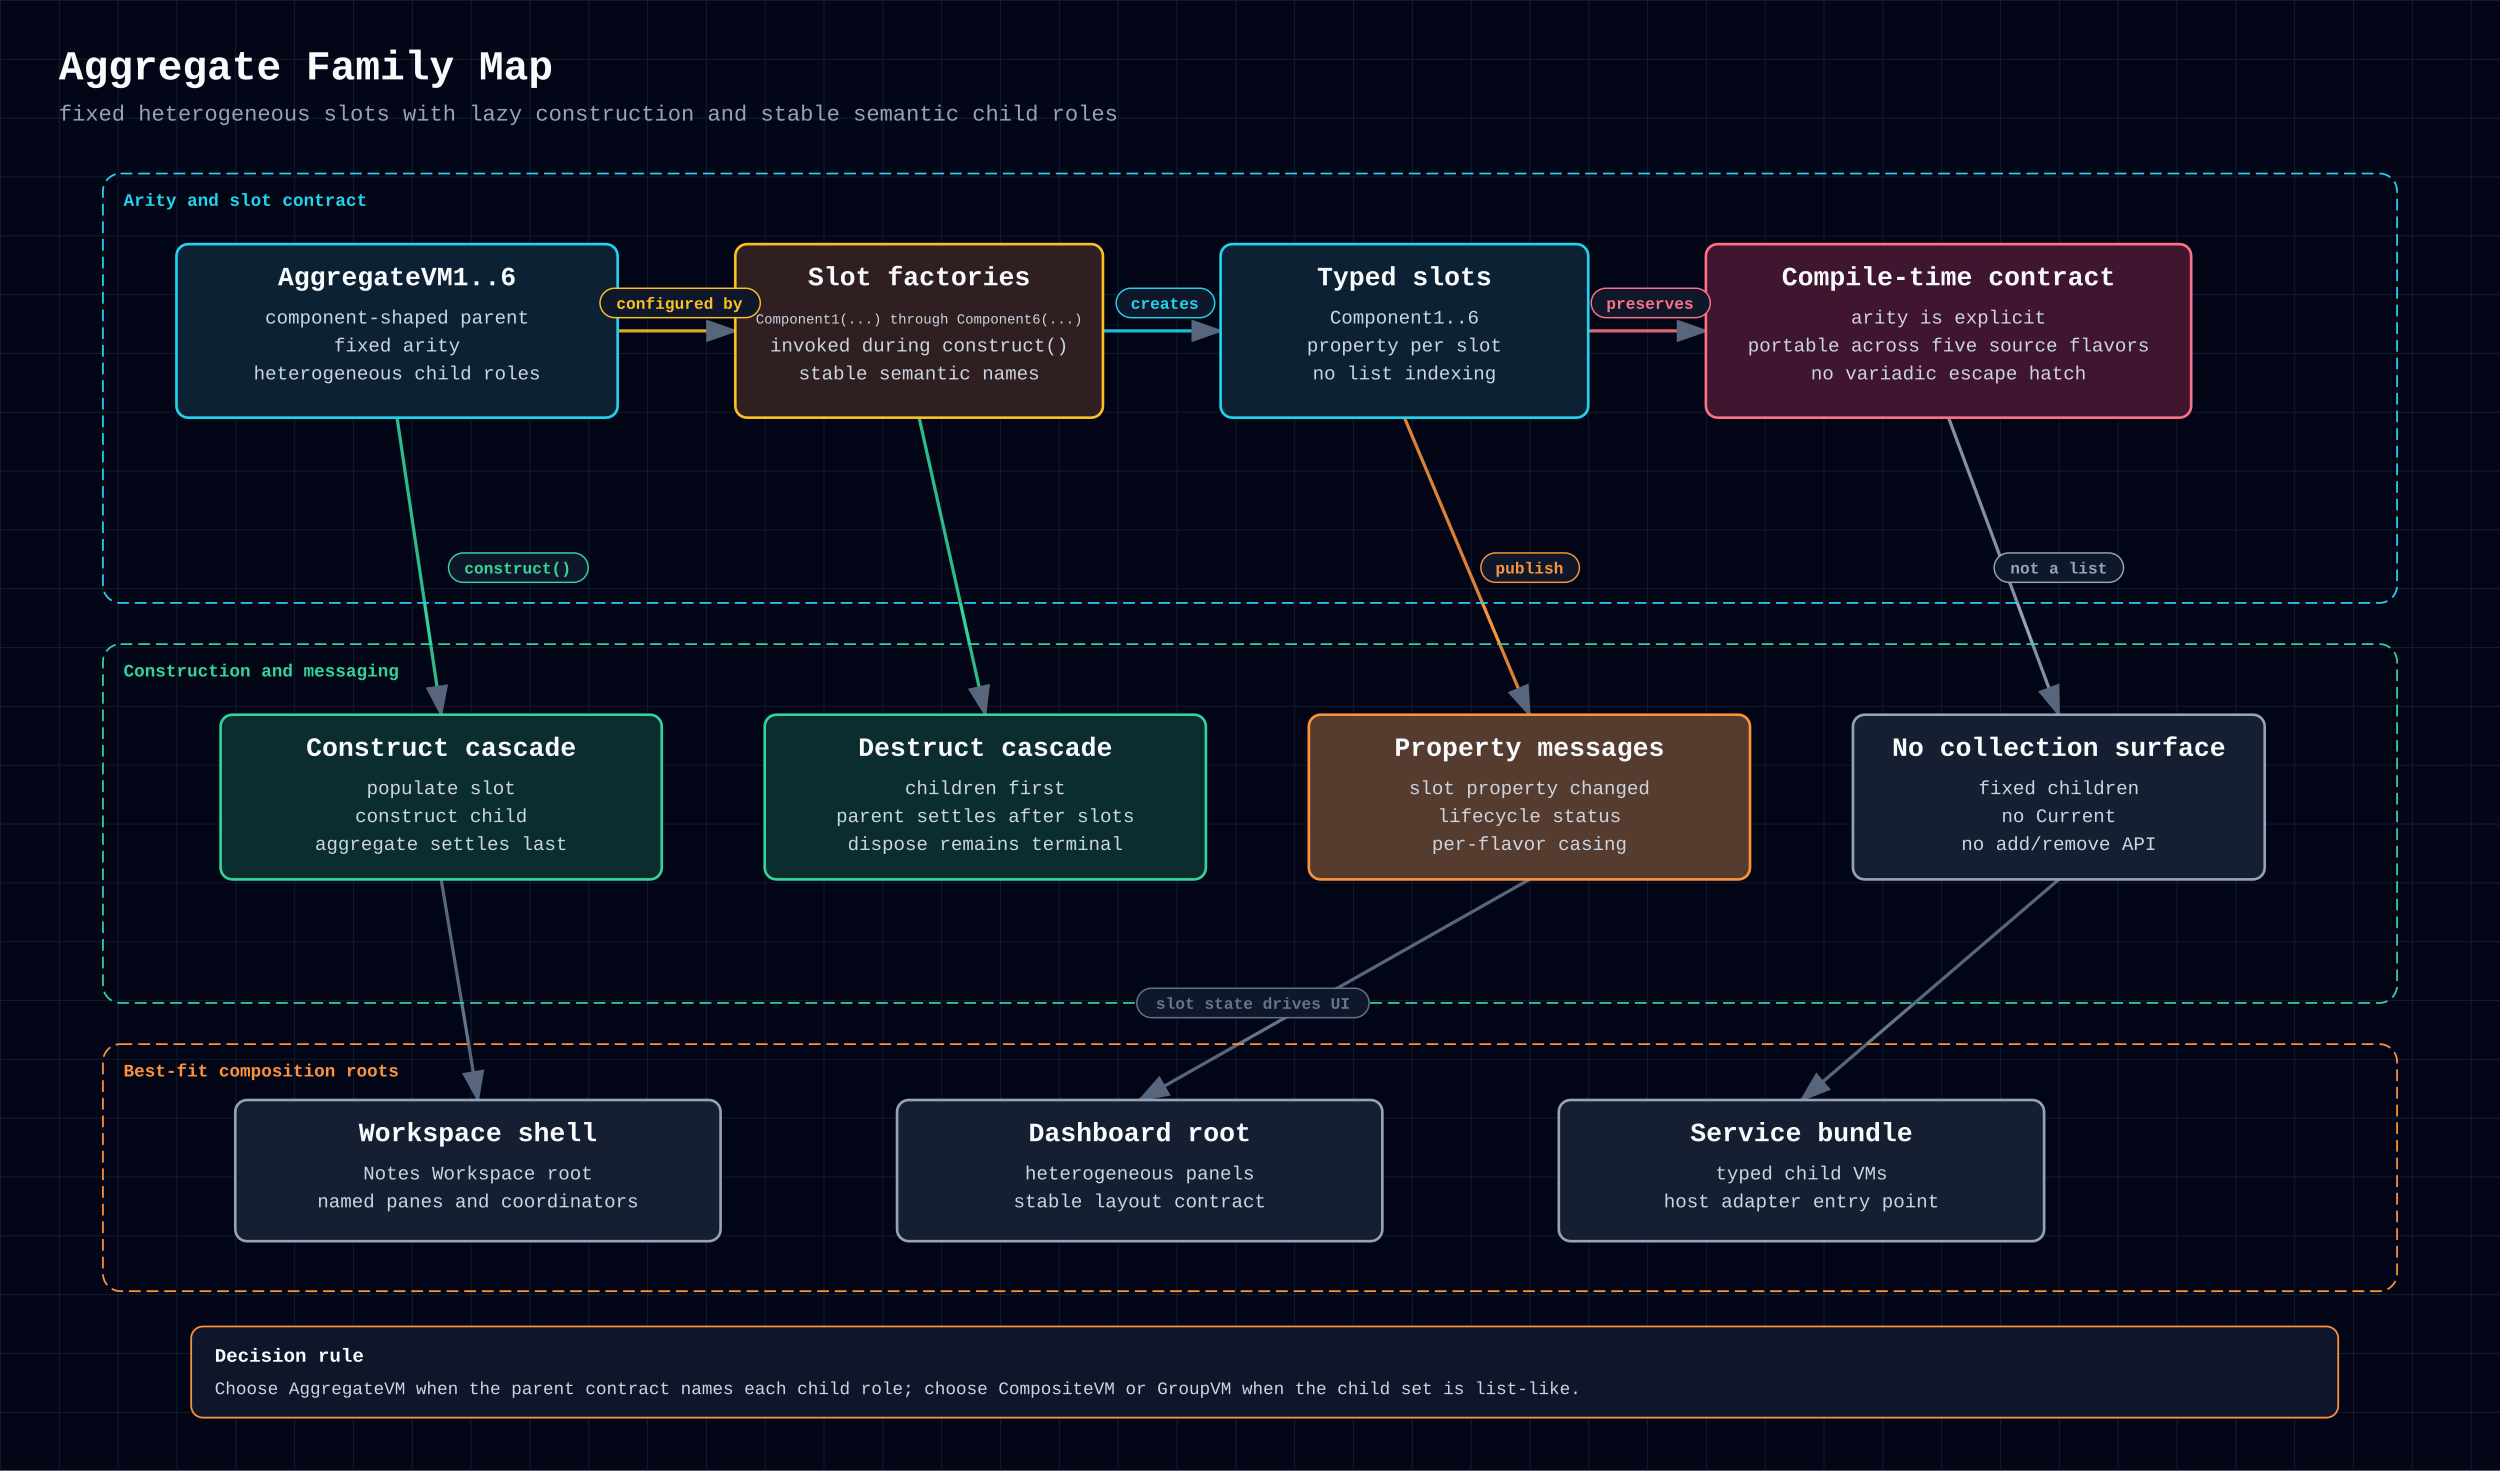
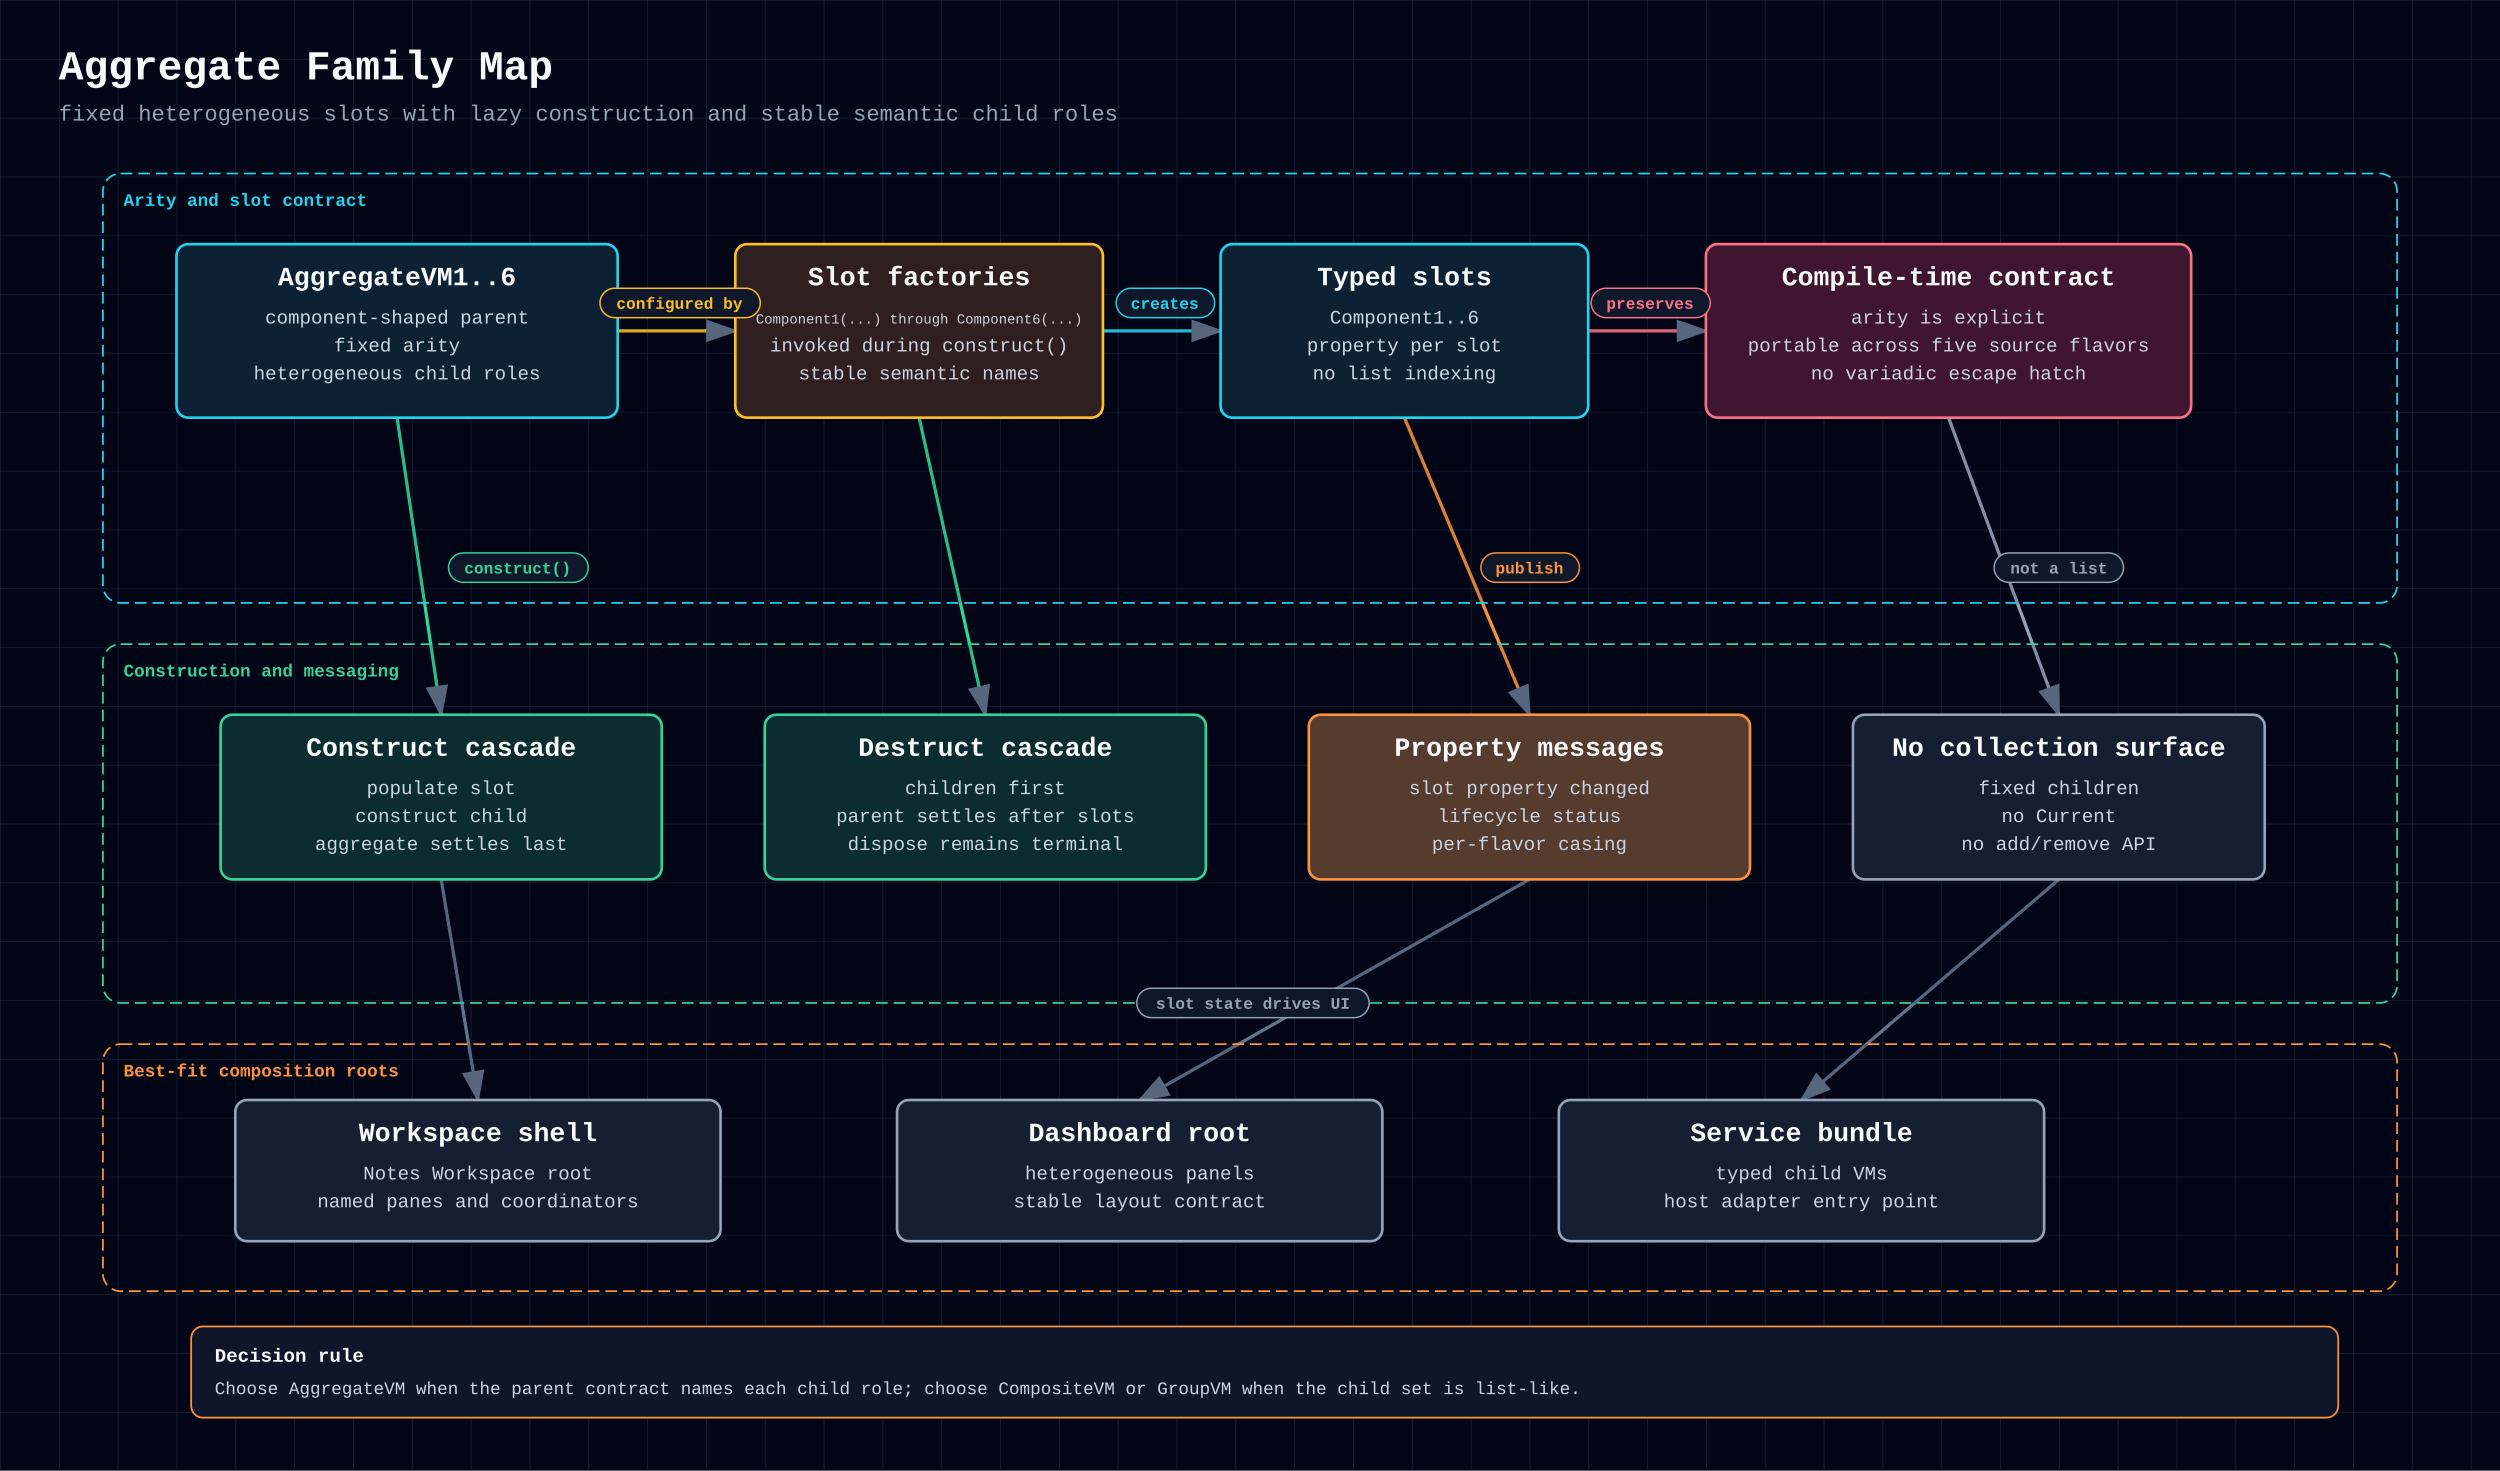
<svg xmlns="http://www.w3.org/2000/svg" width="1700" height="1000" viewBox="0 0 1700 1000" style="font-family: 'JetBrains Mono', ui-monospace, SFMono-Regular, Menlo, Monaco, Consolas, 'Liberation Mono', 'Courier New', monospace;">
  <defs>
    <style>
      text { font-family: 'JetBrains Mono', ui-monospace, SFMono-Regular, Menlo, Monaco, Consolas, 'Liberation Mono', 'Courier New', monospace; }
    </style>
    <pattern id="grid" width="40" height="40" patternUnits="userSpaceOnUse">
      <path d="M 40 0 L 0 0 0 40" fill="none" stroke="#1e293b" stroke-width="0.8" />
    </pattern>
    <marker id="arrowhead" markerWidth="10" markerHeight="7" refX="9" refY="3.5" orient="auto">
      <polygon points="0 0, 10 3.5, 0 7" fill="#64748b" />
    </marker>
  </defs>
  <rect width="100%" height="100%" fill="#020617" />
  <rect width="100%" height="100%" fill="url(#grid)" />
  <text x="40" y="54" fill="#f8fafc" font-size="28" font-weight="700" text-anchor="start">Aggregate Family Map</text>
  <text x="40" y="82" fill="#94a3b8" font-size="15" font-weight="400" text-anchor="start">fixed heterogeneous slots with lazy construction and stable semantic child roles</text>
  <polyline points="420,225 500,225" fill="none" stroke="#fbbf24" stroke-width="2.2" marker-end="url(#arrowhead)" />
  <polyline points="750,225 830,225" fill="none" stroke="#22d3ee" stroke-width="2.2" marker-end="url(#arrowhead)" />
  <polyline points="1080,225 1160,225" fill="none" stroke="#fb7185" stroke-width="2.2" marker-end="url(#arrowhead)" />
  <polyline points="270,284 300,486" fill="none" stroke="#34d399" stroke-width="2.2" marker-end="url(#arrowhead)" />
  <polyline points="625,284 670,486" fill="none" stroke="#34d399" stroke-width="2.2" marker-end="url(#arrowhead)" />
  <polyline points="955,284 1040,486" fill="none" stroke="#fb923c" stroke-width="2.2" marker-end="url(#arrowhead)" />
  <polyline points="1325,284 1400,486" fill="none" stroke="#94a3b8" stroke-width="2.2" marker-end="url(#arrowhead)" />
  <polyline points="300,598 325,748" fill="none" stroke="#64748b" stroke-width="2.2" marker-end="url(#arrowhead)" />
  <polyline points="1040,598 775,748" fill="none" stroke="#64748b" stroke-width="2.2" marker-end="url(#arrowhead)" />
  <polyline points="1400,598 1225,748" fill="none" stroke="#64748b" stroke-width="2.2" marker-end="url(#arrowhead)" />
  <rect x="70" y="118" width="1560" height="292" rx="12" fill="rgba(2, 6, 23, 0.12)" stroke="#22d3ee" stroke-width="1.2" stroke-dasharray="8 4" />
  <text x="84" y="140" fill="#22d3ee" font-size="12" font-weight="700" text-anchor="start">Arity and slot contract</text>
  <rect x="70" y="438" width="1560" height="244" rx="12" fill="rgba(2, 6, 23, 0.12)" stroke="#34d399" stroke-width="1.2" stroke-dasharray="8 4" />
  <text x="84" y="460" fill="#34d399" font-size="12" font-weight="700" text-anchor="start">Construction and messaging</text>
  <rect x="70" y="710" width="1560" height="168" rx="12" fill="rgba(2, 6, 23, 0.12)" stroke="#fb923c" stroke-width="1.2" stroke-dasharray="8 4" />
  <text x="84" y="732" fill="#fb923c" font-size="12" font-weight="700" text-anchor="start">Best-fit composition roots</text>
  <rect x="120" y="166" width="300" height="118" rx="8" fill="#0f172a" />
  <rect x="120" y="166" width="300" height="118" rx="8" fill="rgba(8, 51, 68, 0.4)" stroke="#22d3ee" stroke-width="1.8" />
  <text x="270" y="194" fill="#f8fafc" font-size="18" font-weight="700" text-anchor="middle">AggregateVM1..6</text>
  <text x="270" y="220" fill="#cbd5e1" font-size="13" font-weight="400" text-anchor="middle">component-shaped parent</text>
  <text x="270" y="239" fill="#cbd5e1" font-size="13" font-weight="400" text-anchor="middle">fixed arity</text>
  <text x="270" y="258" fill="#cbd5e1" font-size="13" font-weight="400" text-anchor="middle">heterogeneous child roles</text>
  <rect x="500" y="166" width="250" height="118" rx="8" fill="#0f172a" />
  <rect x="500" y="166" width="250" height="118" rx="8" fill="rgba(120, 53, 15, 0.3)" stroke="#fbbf24" stroke-width="1.8" />
  <text x="625" y="194" fill="#f8fafc" font-size="18" font-weight="700" text-anchor="middle">Slot factories</text>
  <text x="625" y="220" fill="#cbd5e1" font-size="9.49" font-weight="400" text-anchor="middle">Component1(...) through Component6(...)</text>
  <text x="625" y="239" fill="#cbd5e1" font-size="13" font-weight="400" text-anchor="middle">invoked during construct()</text>
  <text x="625" y="258" fill="#cbd5e1" font-size="13" font-weight="400" text-anchor="middle">stable semantic names</text>
  <rect x="830" y="166" width="250" height="118" rx="8" fill="#0f172a" />
  <rect x="830" y="166" width="250" height="118" rx="8" fill="rgba(8, 51, 68, 0.4)" stroke="#22d3ee" stroke-width="1.8" />
  <text x="955" y="194" fill="#f8fafc" font-size="18" font-weight="700" text-anchor="middle">Typed slots</text>
  <text x="955" y="220" fill="#cbd5e1" font-size="13" font-weight="400" text-anchor="middle">Component1..6</text>
  <text x="955" y="239" fill="#cbd5e1" font-size="13" font-weight="400" text-anchor="middle">property per slot</text>
  <text x="955" y="258" fill="#cbd5e1" font-size="13" font-weight="400" text-anchor="middle">no list indexing</text>
  <rect x="1160" y="166" width="330" height="118" rx="8" fill="#0f172a" />
  <rect x="1160" y="166" width="330" height="118" rx="8" fill="rgba(136, 19, 55, 0.4)" stroke="#fb7185" stroke-width="1.8" />
  <text x="1325" y="194" fill="#f8fafc" font-size="18" font-weight="700" text-anchor="middle">Compile-time contract</text>
  <text x="1325" y="220" fill="#cbd5e1" font-size="13" font-weight="400" text-anchor="middle">arity is explicit</text>
  <text x="1325" y="239" fill="#cbd5e1" font-size="13" font-weight="400" text-anchor="middle">portable across five source flavors</text>
  <text x="1325" y="258" fill="#cbd5e1" font-size="13" font-weight="400" text-anchor="middle">no variadic escape hatch</text>
  <rect x="150" y="486" width="300" height="112" rx="8" fill="#0f172a" />
  <rect x="150" y="486" width="300" height="112" rx="8" fill="rgba(6, 78, 59, 0.4)" stroke="#34d399" stroke-width="1.8" />
  <text x="300" y="514" fill="#f8fafc" font-size="18" font-weight="700" text-anchor="middle">Construct cascade</text>
  <text x="300" y="540" fill="#cbd5e1" font-size="13" font-weight="400" text-anchor="middle">populate slot</text>
  <text x="300" y="559" fill="#cbd5e1" font-size="13" font-weight="400" text-anchor="middle">construct child</text>
  <text x="300" y="578" fill="#cbd5e1" font-size="13" font-weight="400" text-anchor="middle">aggregate settles last</text>
  <rect x="520" y="486" width="300" height="112" rx="8" fill="#0f172a" />
  <rect x="520" y="486" width="300" height="112" rx="8" fill="rgba(6, 78, 59, 0.4)" stroke="#34d399" stroke-width="1.8" />
  <text x="670" y="514" fill="#f8fafc" font-size="18" font-weight="700" text-anchor="middle">Destruct cascade</text>
  <text x="670" y="540" fill="#cbd5e1" font-size="13" font-weight="400" text-anchor="middle">children first</text>
  <text x="670" y="559" fill="#cbd5e1" font-size="13" font-weight="400" text-anchor="middle">parent settles after slots</text>
  <text x="670" y="578" fill="#cbd5e1" font-size="13" font-weight="400" text-anchor="middle">dispose remains terminal</text>
  <rect x="890" y="486" width="300" height="112" rx="8" fill="#0f172a" />
  <rect x="890" y="486" width="300" height="112" rx="8" fill="rgba(251, 146, 60, 0.3)" stroke="#fb923c" stroke-width="1.8" />
  <text x="1040" y="514" fill="#f8fafc" font-size="18" font-weight="700" text-anchor="middle">Property messages</text>
  <text x="1040" y="540" fill="#cbd5e1" font-size="13" font-weight="400" text-anchor="middle">slot property changed</text>
  <text x="1040" y="559" fill="#cbd5e1" font-size="13" font-weight="400" text-anchor="middle">lifecycle status</text>
  <text x="1040" y="578" fill="#cbd5e1" font-size="13" font-weight="400" text-anchor="middle">per-flavor casing</text>
  <rect x="1260" y="486" width="280" height="112" rx="8" fill="#0f172a" />
  <rect x="1260" y="486" width="280" height="112" rx="8" fill="rgba(30, 41, 59, 0.5)" stroke="#94a3b8" stroke-width="1.8" />
  <text x="1400" y="514" fill="#f8fafc" font-size="18" font-weight="700" text-anchor="middle">No collection surface</text>
  <text x="1400" y="540" fill="#cbd5e1" font-size="13" font-weight="400" text-anchor="middle">fixed children</text>
  <text x="1400" y="559" fill="#cbd5e1" font-size="13" font-weight="400" text-anchor="middle">no Current</text>
  <text x="1400" y="578" fill="#cbd5e1" font-size="13" font-weight="400" text-anchor="middle">no add/remove API</text>
  <rect x="160" y="748" width="330" height="96" rx="8" fill="#0f172a" />
  <rect x="160" y="748" width="330" height="96" rx="8" fill="rgba(30, 41, 59, 0.5)" stroke="#94a3b8" stroke-width="1.8" />
  <text x="325" y="776" fill="#f8fafc" font-size="18" font-weight="700" text-anchor="middle">Workspace shell</text>
  <text x="325" y="802" fill="#cbd5e1" font-size="13" font-weight="400" text-anchor="middle">Notes Workspace root</text>
  <text x="325" y="821" fill="#cbd5e1" font-size="13" font-weight="400" text-anchor="middle">named panes and coordinators</text>
  <rect x="610" y="748" width="330" height="96" rx="8" fill="#0f172a" />
  <rect x="610" y="748" width="330" height="96" rx="8" fill="rgba(30, 41, 59, 0.5)" stroke="#94a3b8" stroke-width="1.8" />
  <text x="775" y="776" fill="#f8fafc" font-size="18" font-weight="700" text-anchor="middle">Dashboard root</text>
  <text x="775" y="802" fill="#cbd5e1" font-size="13" font-weight="400" text-anchor="middle">heterogeneous panels</text>
  <text x="775" y="821" fill="#cbd5e1" font-size="13" font-weight="400" text-anchor="middle">stable layout contract</text>
  <rect x="1060" y="748" width="330" height="96" rx="8" fill="#0f172a" />
  <rect x="1060" y="748" width="330" height="96" rx="8" fill="rgba(30, 41, 59, 0.5)" stroke="#94a3b8" stroke-width="1.8" />
  <text x="1225" y="776" fill="#f8fafc" font-size="18" font-weight="700" text-anchor="middle">Service bundle</text>
  <text x="1225" y="802" fill="#cbd5e1" font-size="13" font-weight="400" text-anchor="middle">typed child VMs</text>
  <text x="1225" y="821" fill="#cbd5e1" font-size="13" font-weight="400" text-anchor="middle">host adapter entry point</text>
  <rect x="130" y="902" width="1460" height="62" rx="8" fill="#0f172a" />
  <rect x="130" y="902" width="1460" height="62" rx="8" fill="rgba(15, 23, 42, 0.94)" stroke="#fb923c" stroke-width="1.2" />
  <text x="146" y="926" fill="#f8fafc" font-size="13" font-weight="700" text-anchor="start">Decision rule</text>
  <text x="146" y="948" fill="#cbd5e1" font-size="12" font-weight="400" text-anchor="start">Choose AggregateVM when the parent contract names each child role; choose CompositeVM or GroupVM when the child set is list-like.</text>
  <rect x="408" y="196" width="109" height="20" rx="10" fill="#0f172a" stroke="#fbbf24" stroke-width="1" />
  <text x="462" y="210" fill="#fbbf24" font-size="11" font-weight="700" text-anchor="middle">configured by</text>
  <rect x="759" y="196" width="67" height="20" rx="10" fill="#0f172a" stroke="#22d3ee" stroke-width="1" />
  <text x="792" y="210" fill="#22d3ee" font-size="11" font-weight="700" text-anchor="middle">creates</text>
  <rect x="1082" y="196" width="81" height="20" rx="10" fill="#0f172a" stroke="#fb7185" stroke-width="1" />
  <text x="1122" y="210" fill="#fb7185" font-size="11" font-weight="700" text-anchor="middle">preserves</text>
  <rect x="305" y="376" width="95" height="20" rx="10" fill="#0f172a" stroke="#34d399" stroke-width="1" />
  <text x="352" y="390" fill="#34d399" font-size="11" font-weight="700" text-anchor="middle">construct()</text>
  <rect x="1007" y="376" width="67" height="20" rx="10" fill="#0f172a" stroke="#fb923c" stroke-width="1" />
  <text x="1040" y="390" fill="#fb923c" font-size="11" font-weight="700" text-anchor="middle">publish</text>
  <rect x="1356" y="376" width="88" height="20" rx="10" fill="#0f172a" stroke="#94a3b8" stroke-width="1" />
  <text x="1400" y="390" fill="#94a3b8" font-size="11" font-weight="700" text-anchor="middle">not a list</text>
-   <rect x="773" y="672" width="158" height="20" rx="10" fill="#0f172a" stroke="#64748b" stroke-width="1" />
-   <text x="852" y="686" fill="#64748b" font-size="11" font-weight="700" text-anchor="middle">slot state drives UI</text>
+   <rect x="773" y="672" width="158" height="20" rx="10" fill="#0f172a" stroke="#94a3b8" stroke-width="1" />
+   <text x="852" y="686" fill="#94a3b8" font-size="11" font-weight="700" text-anchor="middle">slot state drives UI</text>
</svg>
